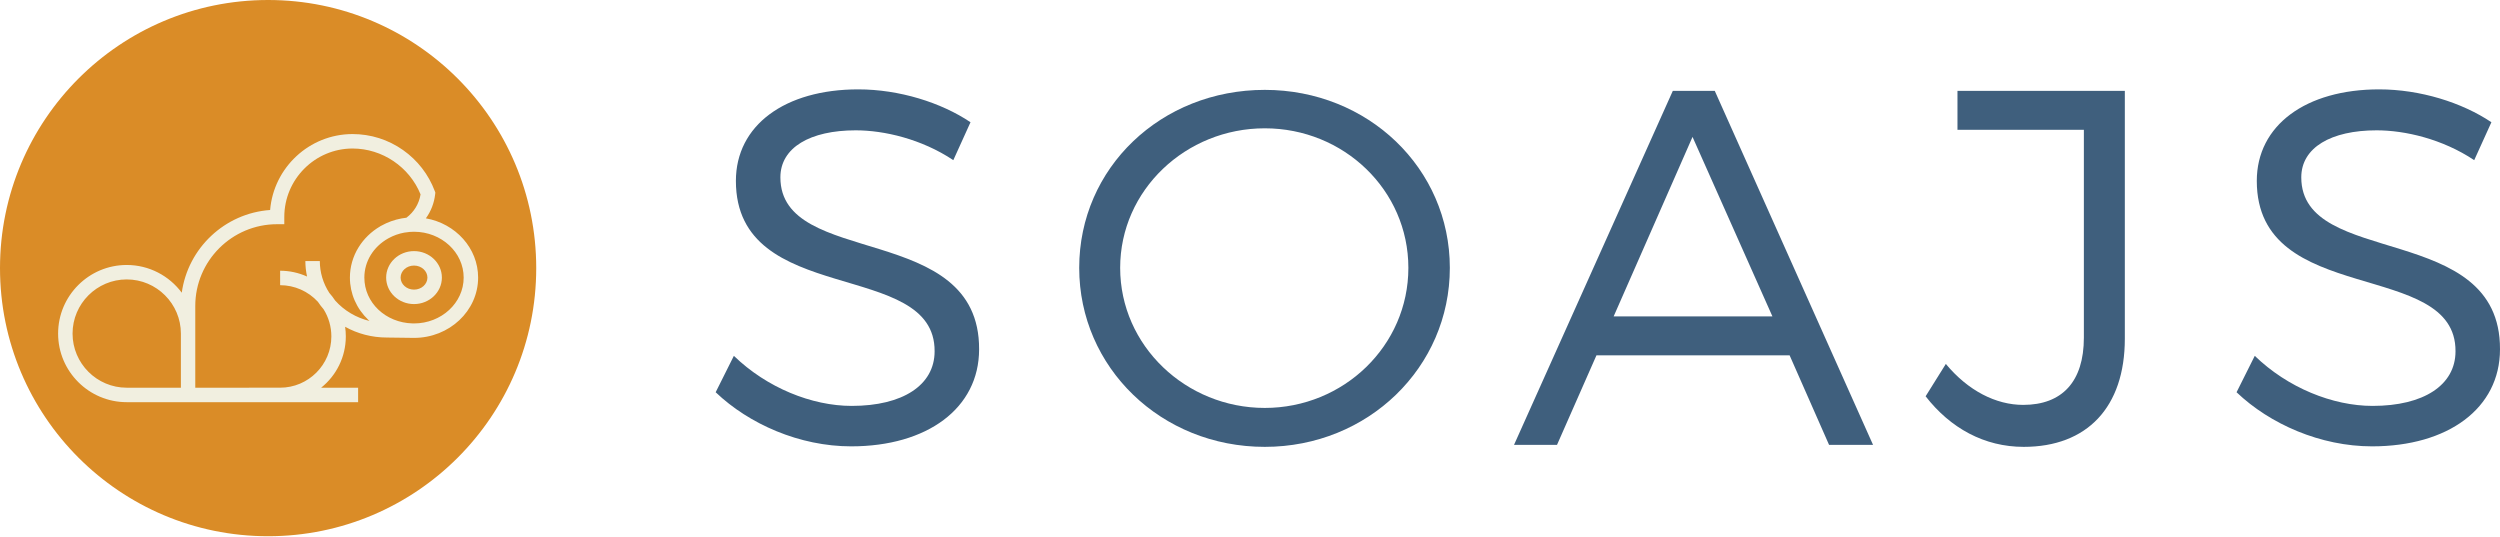
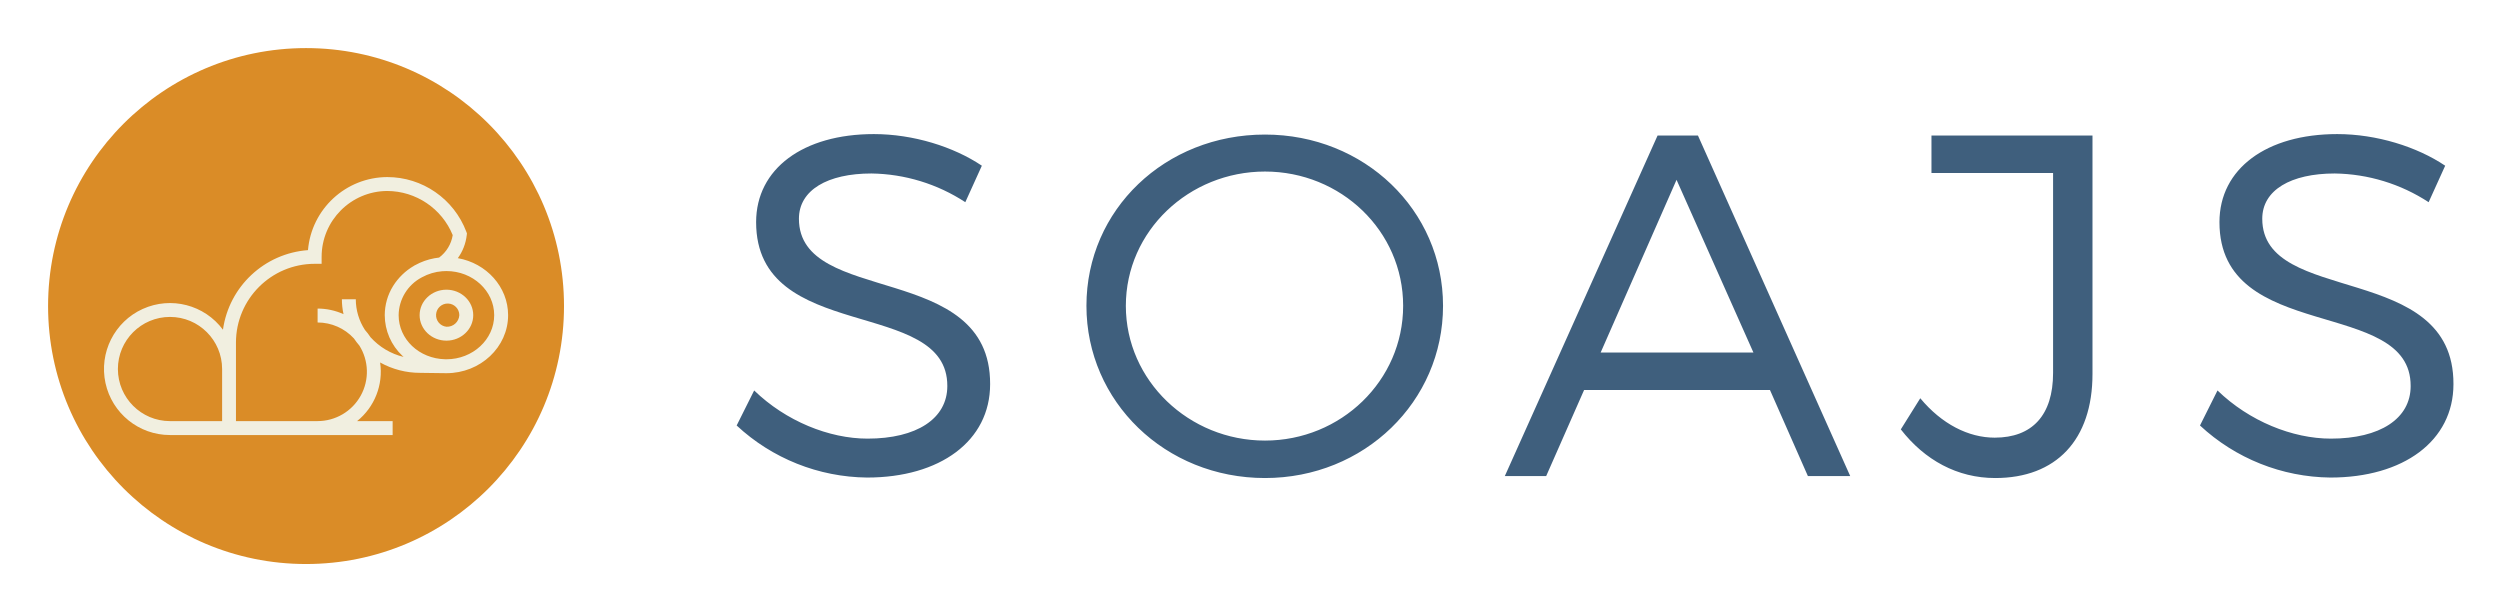
- <svg xmlns="http://www.w3.org/2000/svg" viewBox="0 0 1025.68 220" height="220" width="1025.68" xml:space="preserve" id="svg2" version="1.1">
-   <defs id="defs6" />
-   <g transform="matrix(1.333333,0,0,-1.333333,0,220)" id="g10">
-     <g transform="scale(0.1)" id="g12">
-       <path id="path14" style="fill:#da8c27;fill-opacity:1;fill-rule:nonzero;stroke:none" d="M 0,825.004 C 0,1280.64 369.371,1650 825,1650 c 455.63,0 825,-369.36 825,-824.996 C 1650,369.371 1280.63,0 825,0 369.371,0 0,369.371 0,825.004" />
-       <path id="path16" style="fill:#f1efe0;fill-opacity:1;fill-rule:nonzero;stroke:none" d="m 1274.01,654.773 -3.36,0.051 c -0.22,0 -0.43,0 -0.68,0.012 v -0.012 h -0.26 v 0.012 c -83.25,2.051 -148.59,63.973 -148.59,141.016 0,49.66 27.5,94.738 73.52,120.593 l 1.5,0.825 c 14.68,8.05 30.61,13.714 47.4,16.851 5.47,1.024 11.12,1.774 16.76,2.219 l 0.15,0.012 c 4.36,0.367 8.91,0.55 13.5,0.55 84.23,0 152.77,-63.273 152.77,-141.05 0,-77.778 -68.49,-141.047 -152.71,-141.079 z M 861.848,457.059 600.863,456.988 v 251.567 c 0,138.718 112.946,251.55 251.66,251.55 h 22.274 v 22.266 c 0,115.869 94.133,210.369 209.793,210.649 91.68,0 175.16,-56.5 209.49,-141.15 -4.56,-28.64 -20.15,-54.347 -43.53,-71.792 -5.13,-0.562 -10.21,-1.308 -15.19,-2.246 -21.91,-4.094 -42.74,-11.586 -61.93,-22.301 l -3.07,-1.551 -0.46,-0.472 c -27.35,-15.988 -50.3,-38.203 -66.52,-64.391 -17.47,-28.203 -26.69,-60.461 -26.69,-93.265 0,-48.997 20.1,-95.207 56.6,-130.122 1.21,-1.152 2.44,-2.292 3.69,-3.425 -41.06,10.136 -78.02,31.894 -105.78,63.047 -5.34,8.164 -11.33,15.964 -17.84,23.308 -19.149,29.543 -29.262,63.535 -29.262,98 h -44.473 c 0,-16.094 1.781,-31.972 5.199,-47.551 -25.808,11.606 -54.179,17.868 -82.855,17.868 v -44.489 c 44.023,0 86.324,-18.593 116.152,-51.062 5.293,-7.91 11.149,-15.598 17.465,-22.891 15.744,-25.039 24.014,-53.976 24.014,-83.754 0,-86.98 -70.787,-157.722 -157.752,-157.722 z M 223.27,623.582 c 0,91.867 74.812,166.613 166.668,166.613 91.859,0 166.66,-74.757 166.66,-166.636 V 457.012 H 389.879 c -91.867,0 -166.609,74.726 -166.609,166.57 z m 1087.16,354.617 c 15.59,21.543 25.54,46.931 28.55,73.951 l 0.58,5.31 -1.87,5 c -19.2,50.9 -52.95,94.42 -97.6,125.86 -45.68,32.17 -99.46,49.18 -155.57,49.18 C 951.563,1237.17 842.109,1134.2 831.188,1003.85 691.449,993.848 578.258,886.445 559.285,749.355 c -38.504,51.731 -100.109,85.301 -169.406,85.301 -116.387,0 -211.078,-94.695 -211.078,-211.097 0,-116.379 94.691,-211.059 211.078,-211.059 h 712.061 v 44.512 H 988.188 c 46.232,36.988 75.892,94.039 75.892,157.777 0,10.012 -0.72,19.949 -2.17,29.75 38.3,-21.469 82.41,-33.109 128.24,-33.148 l 78.83,-1.02 h 0.42 c 1.5,-0.043 3.02,-0.07 4.55,-0.07 108.76,0 197.26,83.234 197.26,185.551 0,90.578 -69.38,166.203 -160.78,182.347" />
-       <path id="path18" style="fill:#f1efe0;fill-opacity:1;fill-rule:nonzero;stroke:none" d="m 1273.95,758.828 c -22.76,0 -41.27,16.61 -41.27,37.024 0,20.402 18.51,37.007 41.27,37.007 22.75,0 41.26,-16.605 41.26,-37.007 0,-20.414 -18.51,-37.024 -41.26,-37.024 z m 0,118.508 c -47.28,0 -85.74,-36.555 -85.74,-81.484 0,-44.946 38.46,-81.497 85.74,-81.497 47.28,0 85.74,36.551 85.74,81.497 0,44.929 -38.46,81.484 -85.74,81.484" />
-       <path id="path20" style="fill:#3f5f7d;fill-opacity:1;fill-rule:nonzero;stroke:none" d="m 2986.29,1273.86 -52.9,-116.67 c -98,65.32 -213.15,91.79 -300.27,91.79 -140.03,0 -231.84,-52.91 -231.84,-144.71 0,-280.032 613.01,-133.801 611.47,-528.989 0,-182.031 -160.27,-298.722 -393.64,-298.722 -158.69,0 -314.28,68.461 -416.97,166.472 l 56,112.02 c 101.16,-98.012 239.62,-154.031 362.52,-154.031 157.15,0 255.17,63.789 255.17,168.058 1.54,286.258 -611.45,133.781 -611.45,524.302 0,171.14 150.91,281.62 376.51,281.62 126.03,0 255.16,-40.45 345.4,-101.14" />
-       <path id="path22" style="fill:#3f5f7d;fill-opacity:1;fill-rule:nonzero;stroke:none" d="m 3446.79,825.781 c 0,-239.601 202.27,-430.992 444.98,-430.992 242.72,0 441.85,191.391 441.85,430.992 0,239.609 -199.13,429.409 -441.85,429.409 -242.71,0 -444.98,-189.8 -444.98,-429.409 z m 1014.41,0 C 4461.2,519.281 4209.15,275 3891.77,275 c -318.95,0 -571.01,244.281 -571.01,550.781 0,308.059 252.06,547.669 571.01,547.669 317.38,0 569.43,-241.17 569.43,-547.669" />
-       <path id="path24" style="fill:#3f5f7d;fill-opacity:1;fill-rule:nonzero;stroke:none" d="M 5207.97,1228.74 4965.26,676.418 h 488.56 z M 4912.35,556.621 4791.01,281.211 h -132.27 l 488.55,1089.119 h 129.15 L 5763.41,281.211 h -135.34 l -121.36,275.41 h -594.36" />
-       <path id="path26" style="fill:#3f5f7d;fill-opacity:1;fill-rule:nonzero;stroke:none" d="M 6538.19,607.949 C 6538.19,396.371 6421.5,275 6227.01,275 c -121.34,0 -225.59,57.578 -301.81,155.59 l 62.22,99.582 c 68.47,-82.461 154.04,-126.031 238.05,-126.031 119.79,0 186.69,71.578 186.69,206.929 v 639.47 h -388.94 v 119.79 h 514.97 V 607.949" />
-       <path id="path28" style="fill:#3f5f7d;fill-opacity:1;fill-rule:nonzero;stroke:none" d="m 7666.15,1273.86 -52.91,-116.67 c -98.02,65.32 -213.14,91.79 -300.28,91.79 -140.02,0 -231.83,-52.91 -231.83,-144.71 0,-280.032 613.03,-133.801 611.46,-528.989 0,-182.031 -160.23,-298.722 -393.62,-298.722 -158.7,0 -314.27,68.461 -416.99,166.472 l 56.02,112.02 c 101.15,-98.012 239.61,-154.031 362.53,-154.031 157.15,0 255.17,63.789 255.17,168.058 1.54,286.258 -611.45,133.781 -611.45,524.302 0,171.14 150.91,281.62 376.5,281.62 126.03,0 255.16,-40.45 345.4,-101.14" />
-     </g>
-   </g>
+ <svg xmlns="http://www.w3.org/2000/svg" id="Layer_1" data-name="Layer 1" viewBox="0 0 1066 260">
+   <defs>
+     <style>.cls-1{fill:#da8c27;}.cls-2{fill:#f1efe0;}.cls-3{fill:#3f5f7d;}</style>
+   </defs>
+   <path class="cls-1" d="M20.5,130.502A109.997,109.997,0,1,1,130.497,240.5,109.997,109.997,0,0,1,20.5,130.502" />
+   <path class="cls-2" d="M190.364,153.199l-.448-.007c-.029,0-.057,0-.091-.002v.002h-.035v-.002c-11.1-.273-19.812-8.53-19.812-18.802a18.44,18.44,0,0,1,9.802-16.079l.2-.11a21.412,21.412,0,0,1,8.554-2.543l.02-.002c.581-.049,1.188-.073,1.8-.073,11.23,0,20.369,8.436,20.369,18.806s-9.132,18.806-20.361,18.81Zm-54.954,26.361-34.797.009V146.028a33.588,33.588,0,0,1,33.554-33.539h2.97v-2.969a28.111,28.111,0,0,1,27.972-28.086,30.292,30.292,0,0,1,27.931,18.82,14.854,14.854,0,0,1-5.804,9.572c-.684.075-1.361.174-2.025.299a27.105,27.105,0,0,0-8.257,2.973l-.409.207-.061.063a25.653,25.653,0,0,0-8.869,8.585,23.608,23.608,0,0,0-3.559,12.435,23.87,23.87,0,0,0,7.546,17.349q.242.23.492.457a27.728,27.728,0,0,1-14.104-8.406,26.86,26.86,0,0,0-2.379-3.108,24.024,24.024,0,0,1-3.902-13.066H145.78a29.53,29.53,0,0,0,.693,6.34,27.018,27.018,0,0,0-11.047-2.382v5.932a21.076,21.076,0,0,1,15.487,6.808,31.055,31.055,0,0,0,2.329,3.052,21.039,21.039,0,0,1-17.831,32.196Zm-85.142-22.203a22.221,22.221,0,0,1,44.443.003v22.206H72.483a22.237,22.237,0,0,1-22.214-22.209Zm144.951-47.281a20.715,20.715,0,0,0,3.807-9.86l.077-.708-.249-.667a36.076,36.076,0,0,0-33.755-23.338,34.06,34.06,0,0,0-33.777,31.153,39.544,39.544,0,0,0-36.253,33.932,28.138,28.138,0,1,0-22.587,44.913h94.939V179.567H152.255a26.98,26.98,0,0,0,9.829-25.003,35.013,35.013,0,0,0,17.098,4.42l10.51.136h.056c.2.006.403.009.607.009,14.501,0,26.301-11.098,26.301-24.74,0-12.077-9.25-22.16-21.437-24.312" />
+   <path class="cls-2" d="M190.356,139.325a4.964,4.964,0,1,1,5.501-4.936A5.248,5.248,0,0,1,190.356,139.325Zm0-15.801c-6.304,0-11.432,4.874-11.432,10.864,0,5.993,5.128,10.866,11.432,10.866s11.432-4.873,11.432-10.866c0-5.99-5.128-10.864-11.432-10.864" />
+   <path class="cls-3" d="M418.662,70.656l-7.053,15.556a75.035,75.035,0,0,0-40.035-12.238c-18.67,0-30.911,7.054-30.911,19.294,0,37.337,81.733,17.84,81.527,70.53,0,24.27-21.369,39.829-52.484,39.829a82.884,82.884,0,0,1-55.595-22.196l7.466-14.936C335.065,179.563,353.526,187.032,369.913,187.032c20.953,0,34.022-8.505,34.022-22.407.205-38.167-81.525-17.837-81.525-69.905,0-22.818,20.121-37.548,50.2-37.548,16.804,0,34.02,5.393,46.052,13.485m61.398,59.742c0,31.946,26.969,57.464,59.329,57.464,32.362,0,58.912-25.518,58.912-57.464,0-31.947-26.55-57.253-58.912-57.253C507.029,73.146,480.061,98.452,480.061,130.399Zm135.251,0c0,40.866-33.606,73.436-75.922,73.436-42.526,0-76.133-32.57-76.133-73.436,0-41.074,33.607-73.021,76.133-73.021,42.316,0,75.922,32.155,75.922,73.021m99.567-53.727L682.518,150.313h65.14Zm-39.415,89.614-16.178,36.72H641.65L706.788,57.794h17.22l64.928,145.212H770.891l-16.181-36.72h-79.246m216.773-6.844c0,28.21-15.558,44.392-41.49,44.392-16.178,0-30.078-7.677-40.24-20.745l8.296-13.277c9.129,10.995,20.538,16.804,31.739,16.804,15.972,0,24.891-9.543,24.891-27.59V73.766H823.576V57.794h68.661V159.442m150.391-88.786-7.055,15.556A75.04,75.04,0,0,0,995.537,73.974c-18.669,0-30.91,7.054-30.91,19.294,0,37.337,81.735,17.84,81.526,70.53,0,24.27-21.363,39.829-52.481,39.829a82.896,82.896,0,0,1-55.597-22.196l7.469-14.936C959.03,179.563,977.491,187.032,993.88,187.032c20.953,0,34.022-8.505,34.022-22.407.205-38.167-81.525-17.837-81.525-69.905,0-22.818,20.121-37.548,50.199-37.548,16.804,0,34.021,5.393,46.052,13.485" />
</svg>
